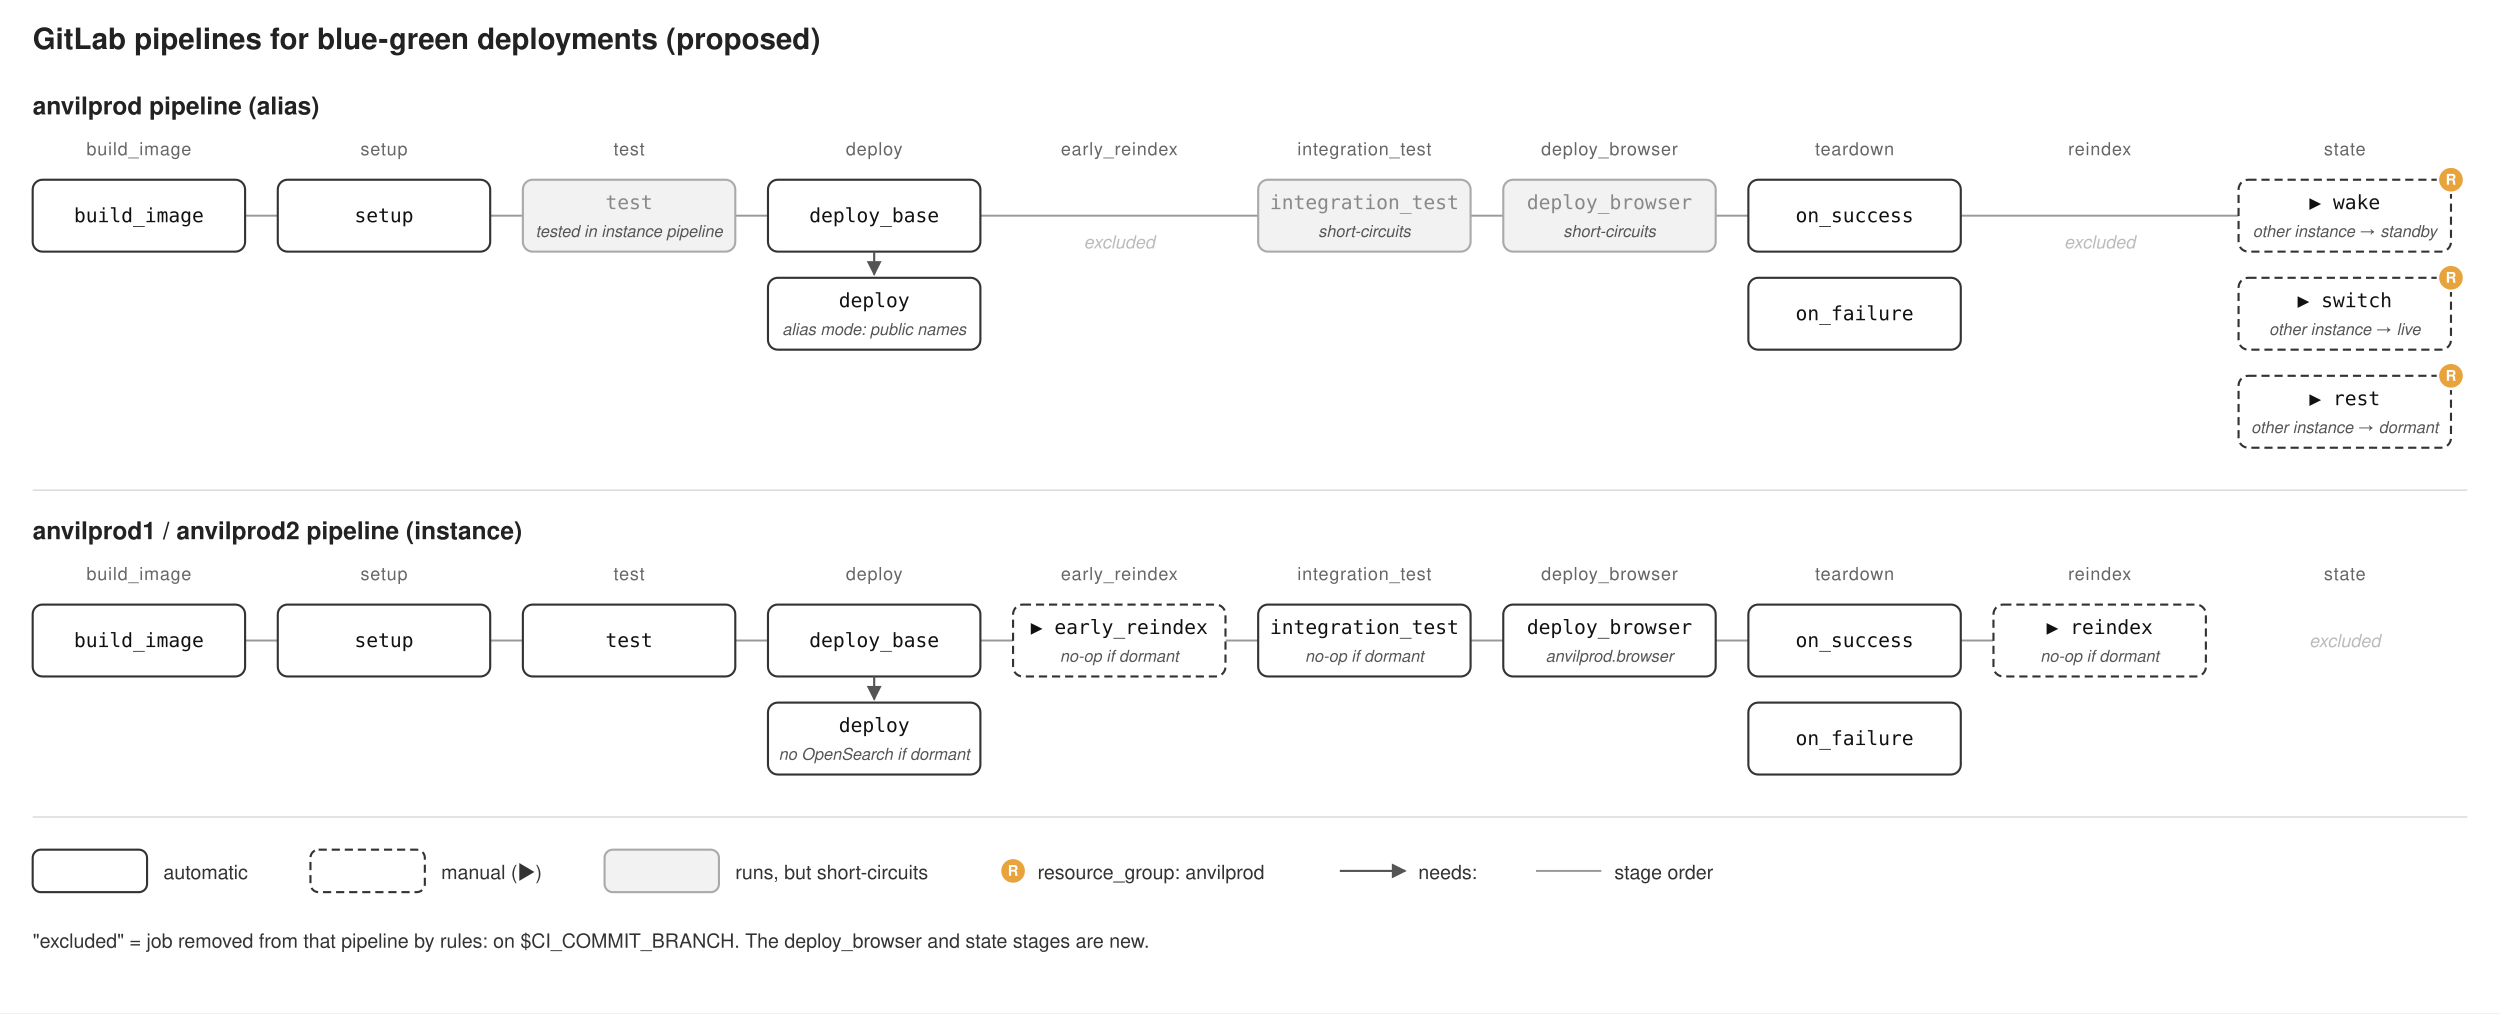
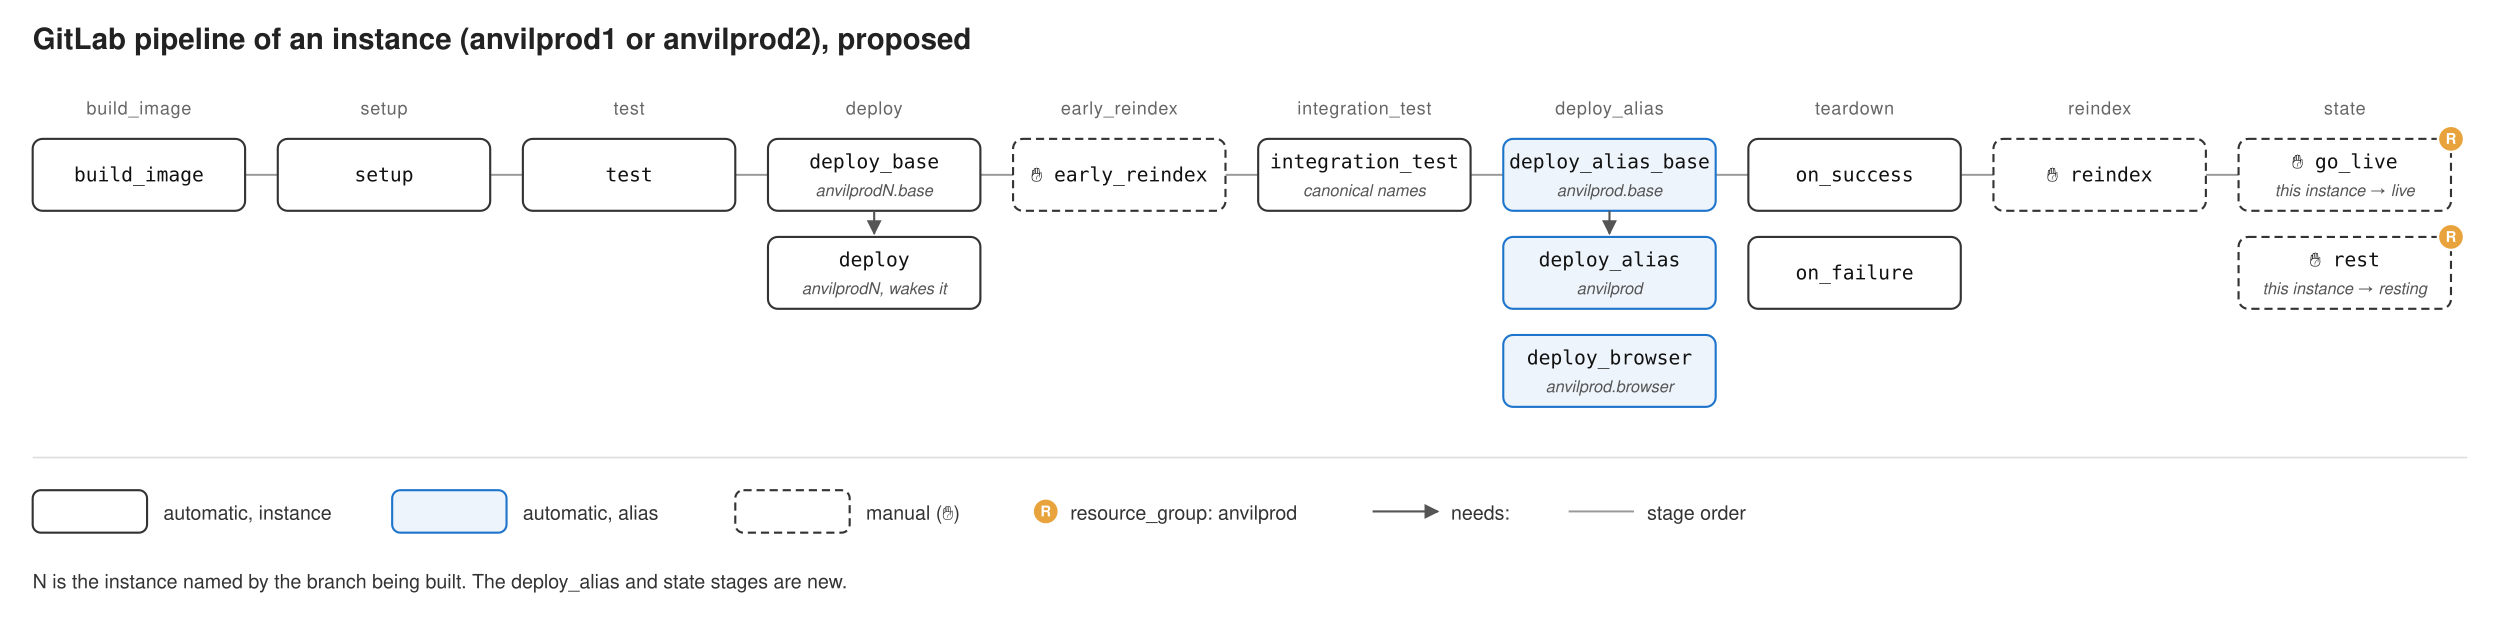
- <svg xmlns="http://www.w3.org/2000/svg" width="1530" height="620" viewBox="0 0 1530 620" font-family="-apple-system, Helvetica, Arial, sans-serif">
+ <svg xmlns="http://www.w3.org/2000/svg" width="1530" height="380" viewBox="0 0 1530 380" font-family="-apple-system, Helvetica, Arial, sans-serif">
  <defs>
    <marker id="arrow" viewBox="0 0 10 10" refX="9" refY="5" markerWidth="7" markerHeight="7" orient="auto-start-reverse">
      <path d="M0,0 L10,5 L0,10 z" fill="#555" />
    </marker>
    <style>
      .title { font-size: 18px; font-weight: 600; fill: #222; }
-       .pipeline { font-size: 15px; font-weight: 600; fill: #222; }
      .stage { font-size: 11px; fill: #666; text-anchor: middle; text-transform: uppercase; letter-spacing: 0.5px; }
      .job { fill: #fff; stroke: #333; stroke-width: 1.3; }
+       .alias { fill: #eef4fb; stroke: #1f75cb; stroke-width: 1.3; }
      .manual { fill: #fff; stroke: #333; stroke-width: 1.3; stroke-dasharray: 5 3; }
-       .noop { fill: #f2f2f2; stroke: #aaa; stroke-width: 1.3; }
      .name { font-family: Menlo, Monaco, monospace; font-size: 12px; fill: #111; text-anchor: middle; }
-       .name-noop { font-family: Menlo, Monaco, monospace; font-size: 12px; fill: #888; text-anchor: middle; }
      .note { font-size: 10px; fill: #555; text-anchor: middle; font-style: italic; }
-       .absent { font-size: 11px; fill: #bbb; text-anchor: middle; font-style: italic; }
      .seq { stroke: #999; stroke-width: 1.2; fill: none; }
      .dep { stroke: #555; stroke-width: 1.3; fill: none; }
      .badge { fill: #e8a33d; stroke: #fff; stroke-width: 1.5; }
      .badge-text { font-size: 9px; font-weight: 700; fill: #fff; text-anchor: middle; }
      .legend { font-size: 12px; fill: #333; }
      .sep { stroke: #ddd; stroke-width: 1; }
    </style>
  </defs>
-   <rect width="1530" height="620" fill="#fff" />
-   <text x="20" y="30" class="title">GitLab pipelines for blue-green deployments (proposed)</text>
-   <text x="20" y="70" class="pipeline">anvilprod pipeline (alias)</text>
+   <rect width="1530" height="380" fill="#fff" />
+   <text x="20" y="30" class="title">GitLab pipeline of an instance (anvilprod1 or anvilprod2), proposed</text>
  <g>
-     <text x="85" y="95" class="stage">build_image</text>
-     <text x="235" y="95" class="stage">setup</text>
-     <text x="385" y="95" class="stage">test</text>
-     <text x="535" y="95" class="stage">deploy</text>
-     <text x="685" y="95" class="stage">early_reindex</text>
-     <text x="835" y="95" class="stage">integration_test</text>
-     <text x="985" y="95" class="stage">deploy_browser</text>
-     <text x="1135" y="95" class="stage">teardown</text>
-     <text x="1285" y="95" class="stage">reindex</text>
-     <text x="1435" y="95" class="stage">state</text>
+     <text x="85" y="70" class="stage">build_image</text>
+     <text x="235" y="70" class="stage">setup</text>
+     <text x="385" y="70" class="stage">test</text>
+     <text x="535" y="70" class="stage">deploy</text>
+     <text x="685" y="70" class="stage">early_reindex</text>
+     <text x="835" y="70" class="stage">integration_test</text>
+     <text x="985" y="70" class="stage">deploy_alias</text>
+     <text x="1135" y="70" class="stage">teardown</text>
+     <text x="1285" y="70" class="stage">reindex</text>
+     <text x="1435" y="70" class="stage">state</text>
  </g>
-   <path class="seq" d="M150,132 H170" />
-   <path class="seq" d="M300,132 H320" />
-   <path class="seq" d="M450,132 H470" />
-   <path class="seq" d="M600,132 H770" />
-   <path class="seq" d="M900,132 H920" />
-   <path class="seq" d="M1050,132 H1070" />
-   <path class="seq" d="M1200,132 H1370" />
-   <rect class="job" x="20" y="110" width="130" height="44" rx="6" />
-   <text class="name" x="85" y="136">build_image</text>
-   <rect class="job" x="170" y="110" width="130" height="44" rx="6" />
-   <text class="name" x="235" y="136">setup</text>
-   <rect class="noop" x="320" y="110" width="130" height="44" rx="6" />
-   <text class="name-noop" x="385" y="128">test</text>
-   <text class="note" x="385" y="145">tested in instance pipeline</text>
-   <rect class="job" x="470" y="110" width="130" height="44" rx="6" />
-   <text class="name" x="535" y="136">deploy_base</text>
-   <path class="dep" d="M535,154 V168" marker-end="url(#arrow)" />
-   <rect class="job" x="470" y="170" width="130" height="44" rx="6" />
-   <text class="name" x="535" y="188">deploy</text>
-   <text class="note" x="535" y="205">alias mode: public names</text>
-   <text class="absent" x="685" y="152">excluded</text>
-   <rect class="noop" x="770" y="110" width="130" height="44" rx="6" />
-   <text class="name-noop" x="835" y="128">integration_test</text>
-   <text class="note" x="835" y="145">short-circuits</text>
-   <rect class="noop" x="920" y="110" width="130" height="44" rx="6" />
-   <text class="name-noop" x="985" y="128">deploy_browser</text>
-   <text class="note" x="985" y="145">short-circuits</text>
-   <rect class="job" x="1070" y="110" width="130" height="44" rx="6" />
-   <text class="name" x="1135" y="136">on_success</text>
-   <rect class="job" x="1070" y="170" width="130" height="44" rx="6" />
-   <text class="name" x="1135" y="196">on_failure</text>
-   <text class="absent" x="1285" y="152">excluded</text>
-   <rect class="manual" x="1370" y="110" width="130" height="44" rx="6" />
-   <text class="name" x="1435" y="128">▶ wake</text>
-   <text class="note" x="1435" y="145">other instance → standby</text>
-   <circle class="badge" cx="1500" cy="110" r="8" />
-   <text class="badge-text" x="1500" y="113">R</text>
-   <rect class="manual" x="1370" y="170" width="130" height="44" rx="6" />
-   <text class="name" x="1435" y="188">▶ switch</text>
-   <text class="note" x="1435" y="205">other instance → live</text>
-   <circle class="badge" cx="1500" cy="170" r="8" />
-   <text class="badge-text" x="1500" y="173">R</text>
-   <rect class="manual" x="1370" y="230" width="130" height="44" rx="6" />
-   <text class="name" x="1435" y="248">▶ rest</text>
-   <text class="note" x="1435" y="265">other instance → dormant</text>
-   <circle class="badge" cx="1500" cy="230" r="8" />
-   <text class="badge-text" x="1500" y="233">R</text>
-   <line class="sep" x1="20" y1="300" x2="1510" y2="300" />
-   <text x="20" y="330" class="pipeline">anvilprod1 / anvilprod2 pipeline (instance)</text>
-   <g>
-     <text x="85" y="355" class="stage">build_image</text>
-     <text x="235" y="355" class="stage">setup</text>
-     <text x="385" y="355" class="stage">test</text>
-     <text x="535" y="355" class="stage">deploy</text>
-     <text x="685" y="355" class="stage">early_reindex</text>
-     <text x="835" y="355" class="stage">integration_test</text>
-     <text x="985" y="355" class="stage">deploy_browser</text>
-     <text x="1135" y="355" class="stage">teardown</text>
-     <text x="1285" y="355" class="stage">reindex</text>
-     <text x="1435" y="355" class="stage">state</text>
-   </g>
-   <path class="seq" d="M150,392 H170" />
-   <path class="seq" d="M300,392 H320" />
-   <path class="seq" d="M450,392 H470" />
-   <path class="seq" d="M600,392 H620" />
-   <path class="seq" d="M750,392 H770" />
-   <path class="seq" d="M900,392 H920" />
-   <path class="seq" d="M1050,392 H1070" />
-   <path class="seq" d="M1200,392 H1220" />
-   <rect class="job" x="20" y="370" width="130" height="44" rx="6" />
-   <text class="name" x="85" y="396">build_image</text>
-   <rect class="job" x="170" y="370" width="130" height="44" rx="6" />
-   <text class="name" x="235" y="396">setup</text>
-   <rect class="job" x="320" y="370" width="130" height="44" rx="6" />
-   <text class="name" x="385" y="396">test</text>
-   <rect class="job" x="470" y="370" width="130" height="44" rx="6" />
-   <text class="name" x="535" y="396">deploy_base</text>
-   <path class="dep" d="M535,414 V428" marker-end="url(#arrow)" />
-   <rect class="job" x="470" y="430" width="130" height="44" rx="6" />
-   <text class="name" x="535" y="448">deploy</text>
-   <text class="note" x="535" y="465">no OpenSearch if dormant</text>
-   <rect class="manual" x="620" y="370" width="130" height="44" rx="6" />
-   <text class="name" x="685" y="388">▶ early_reindex</text>
-   <text class="note" x="685" y="405">no-op if dormant</text>
-   <rect class="job" x="770" y="370" width="130" height="44" rx="6" />
-   <text class="name" x="835" y="388">integration_test</text>
-   <text class="note" x="835" y="405">no-op if dormant</text>
-   <rect class="job" x="920" y="370" width="130" height="44" rx="6" />
-   <text class="name" x="985" y="388">deploy_browser</text>
-   <text class="note" x="985" y="405">anvilprod.browser</text>
-   <rect class="job" x="1070" y="370" width="130" height="44" rx="6" />
-   <text class="name" x="1135" y="396">on_success</text>
-   <rect class="job" x="1070" y="430" width="130" height="44" rx="6" />
-   <text class="name" x="1135" y="456">on_failure</text>
-   <rect class="manual" x="1220" y="370" width="130" height="44" rx="6" />
-   <text class="name" x="1285" y="388">▶ reindex</text>
-   <text class="note" x="1285" y="405">no-op if dormant</text>
-   <text class="absent" x="1435" y="396">excluded</text>
-   <line class="sep" x1="20" y1="500" x2="1510" y2="500" />
-   <rect class="job" x="20" y="520" width="70" height="26" rx="5" />
-   <text class="legend" x="100" y="538">automatic</text>
-   <rect class="manual" x="190" y="520" width="70" height="26" rx="5" />
-   <text class="legend" x="270" y="538">manual (▶)</text>
-   <rect class="noop" x="370" y="520" width="70" height="26" rx="5" />
-   <text class="legend" x="450" y="538">runs, but short-circuits</text>
-   <circle class="badge" cx="620" cy="533" r="8" />
-   <text class="badge-text" x="620" y="536">R</text>
-   <text class="legend" x="635" y="538">resource_group: anvilprod</text>
-   <path class="dep" d="M820,533 H860" marker-end="url(#arrow)" />
-   <text class="legend" x="868" y="538">needs:</text>
-   <path class="seq" d="M940,533 H980" />
-   <text class="legend" x="988" y="538">stage order</text>
-   <text class="legend" x="20" y="580" fill="#777">"excluded" = job removed from that pipeline by rules: on $CI_COMMIT_BRANCH. The deploy_browser and state stages are new.</text>
+   <path class="seq" d="M150,107 H170" />
+   <path class="seq" d="M300,107 H320" />
+   <path class="seq" d="M450,107 H470" />
+   <path class="seq" d="M600,107 H620" />
+   <path class="seq" d="M750,107 H770" />
+   <path class="seq" d="M900,107 H920" />
+   <path class="seq" d="M1050,107 H1070" />
+   <path class="seq" d="M1200,107 H1220" />
+   <path class="seq" d="M1350,107 H1370" />
+   <rect class="job" x="20" y="85" width="130" height="44" rx="6" />
+   <text class="name" x="85" y="111">build_image</text>
+   <rect class="job" x="170" y="85" width="130" height="44" rx="6" />
+   <text class="name" x="235" y="111">setup</text>
+   <rect class="job" x="320" y="85" width="130" height="44" rx="6" />
+   <text class="name" x="385" y="111">test</text>
+   <rect class="job" x="470" y="85" width="130" height="44" rx="6" />
+   <text class="name" x="535" y="103">deploy_base</text>
+   <text class="note" x="535" y="120">anvilprodN.base</text>
+   <path class="dep" d="M535,129 V143" marker-end="url(#arrow)" />
+   <rect class="job" x="470" y="145" width="130" height="44" rx="6" />
+   <text class="name" x="535" y="163">deploy</text>
+   <text class="note" x="535" y="180">anvilprodN, wakes it</text>
+   <rect class="manual" x="620" y="85" width="130" height="44" rx="6" />
+   <text class="name" x="685" y="111">✋ early_reindex</text>
+   <rect class="job" x="770" y="85" width="130" height="44" rx="6" />
+   <text class="name" x="835" y="103">integration_test</text>
+   <text class="note" x="835" y="120">canonical names</text>
+   <rect class="alias" x="920" y="85" width="130" height="44" rx="6" />
+   <text class="name" x="985" y="103">deploy_alias_base</text>
+   <text class="note" x="985" y="120">anvilprod.base</text>
+   <path class="dep" d="M985,129 V143" marker-end="url(#arrow)" />
+   <rect class="alias" x="920" y="145" width="130" height="44" rx="6" />
+   <text class="name" x="985" y="163">deploy_alias</text>
+   <text class="note" x="985" y="180">anvilprod</text>
+   <rect class="alias" x="920" y="205" width="130" height="44" rx="6" />
+   <text class="name" x="985" y="223">deploy_browser</text>
+   <text class="note" x="985" y="240">anvilprod.browser</text>
+   <rect class="job" x="1070" y="85" width="130" height="44" rx="6" />
+   <text class="name" x="1135" y="111">on_success</text>
+   <rect class="job" x="1070" y="145" width="130" height="44" rx="6" />
+   <text class="name" x="1135" y="171">on_failure</text>
+   <rect class="manual" x="1220" y="85" width="130" height="44" rx="6" />
+   <text class="name" x="1285" y="111">✋ reindex</text>
+   <rect class="manual" x="1370" y="85" width="130" height="44" rx="6" />
+   <text class="name" x="1435" y="103">✋ go_live</text>
+   <text class="note" x="1435" y="120">this instance → live</text>
+   <circle class="badge" cx="1500" cy="85" r="8" />
+   <text class="badge-text" x="1500" y="88">R</text>
+   <rect class="manual" x="1370" y="145" width="130" height="44" rx="6" />
+   <text class="name" x="1435" y="163">✋ rest</text>
+   <text class="note" x="1435" y="180">this instance → resting</text>
+   <circle class="badge" cx="1500" cy="145" r="8" />
+   <text class="badge-text" x="1500" y="148">R</text>
+   <line class="sep" x1="20" y1="280" x2="1510" y2="280" />
+   <rect class="job" x="20" y="300" width="70" height="26" rx="5" />
+   <text class="legend" x="100" y="318">automatic, instance</text>
+   <rect class="alias" x="240" y="300" width="70" height="26" rx="5" />
+   <text class="legend" x="320" y="318">automatic, alias</text>
+   <rect class="manual" x="450" y="300" width="70" height="26" rx="5" />
+   <text class="legend" x="530" y="318">manual (✋)</text>
+   <circle class="badge" cx="640" cy="313" r="8" />
+   <text class="badge-text" x="640" y="316">R</text>
+   <text class="legend" x="655" y="318">resource_group: anvilprod</text>
+   <path class="dep" d="M840,313 H880" marker-end="url(#arrow)" />
+   <text class="legend" x="888" y="318">needs:</text>
+   <path class="seq" d="M960,313 H1000" />
+   <text class="legend" x="1008" y="318">stage order</text>
+   <text class="legend" x="20" y="360" fill="#777">N is the instance named by the branch being built. The deploy_alias and state stages are new.</text>
</svg>
